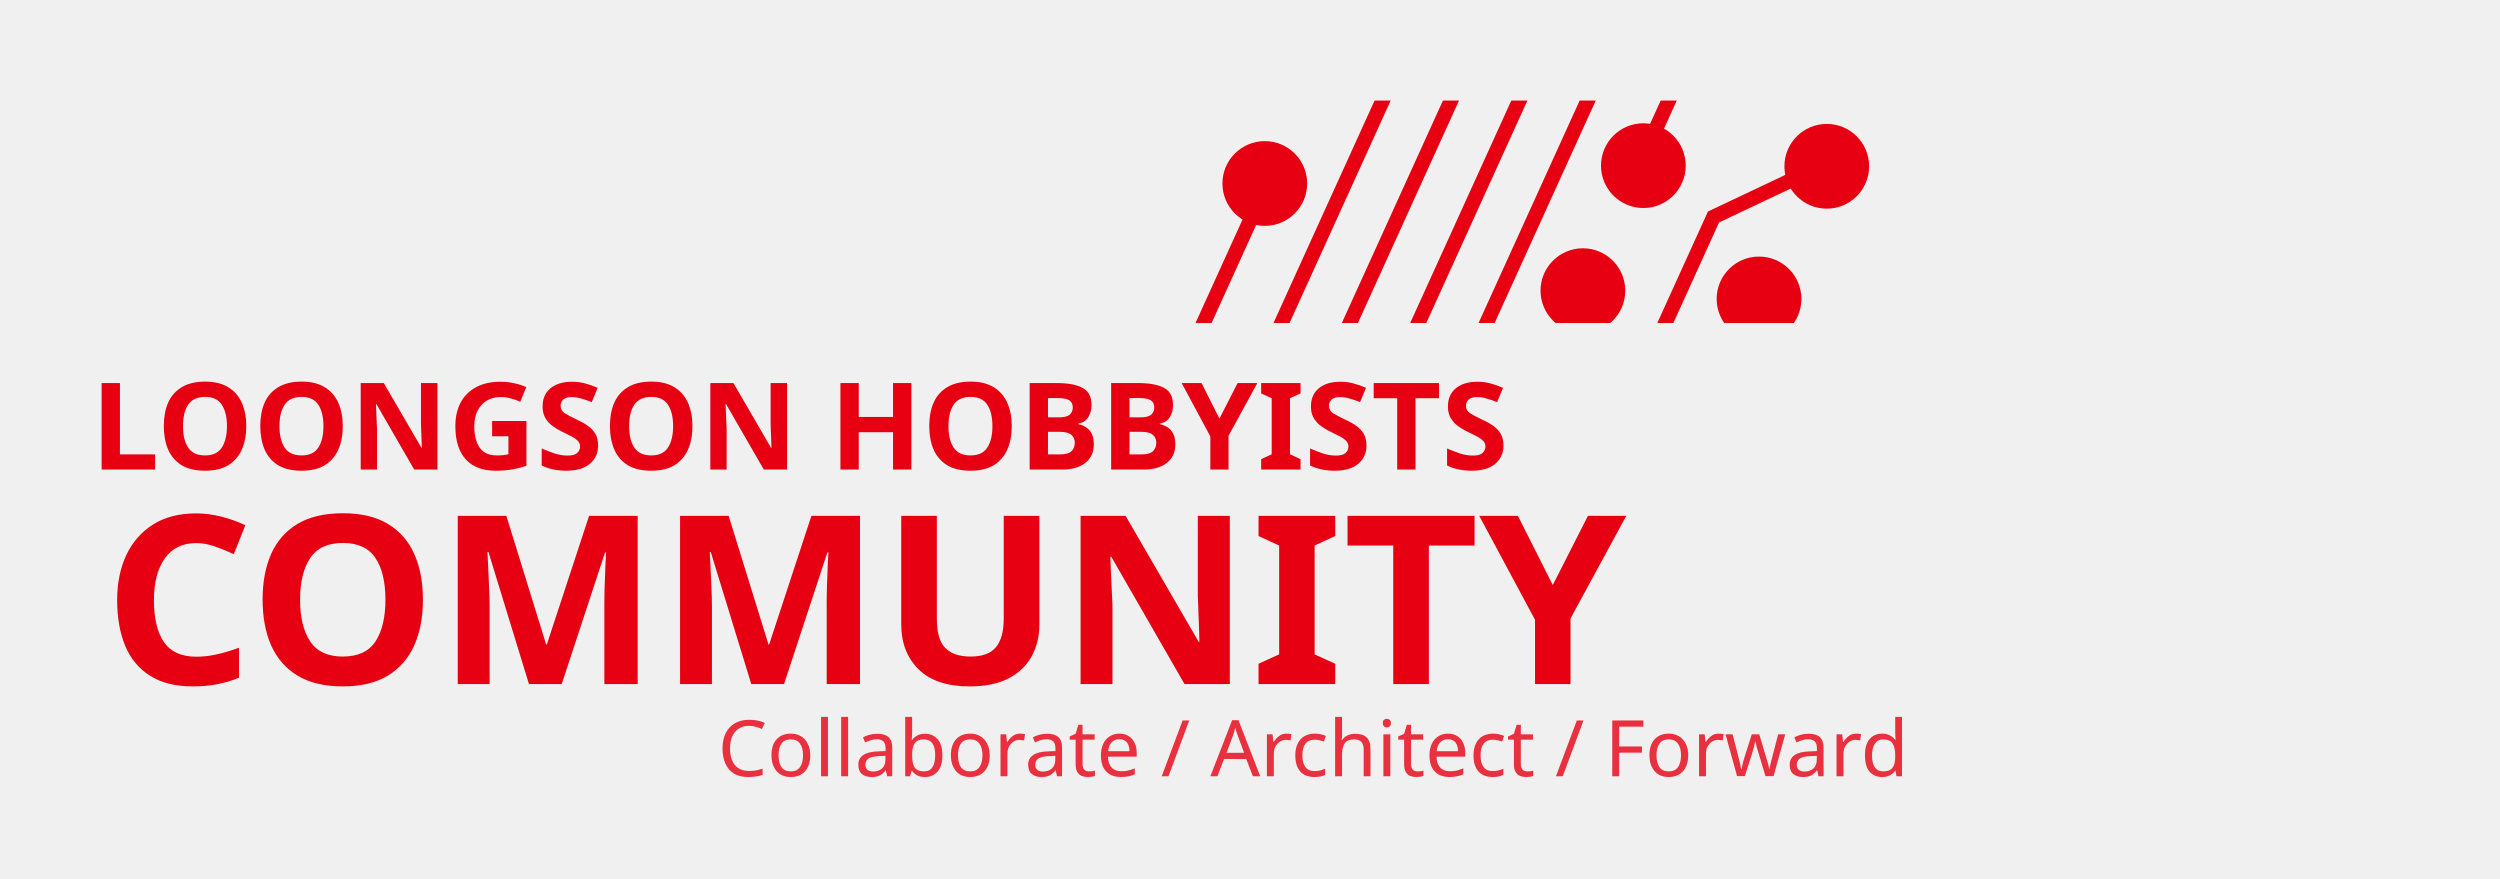
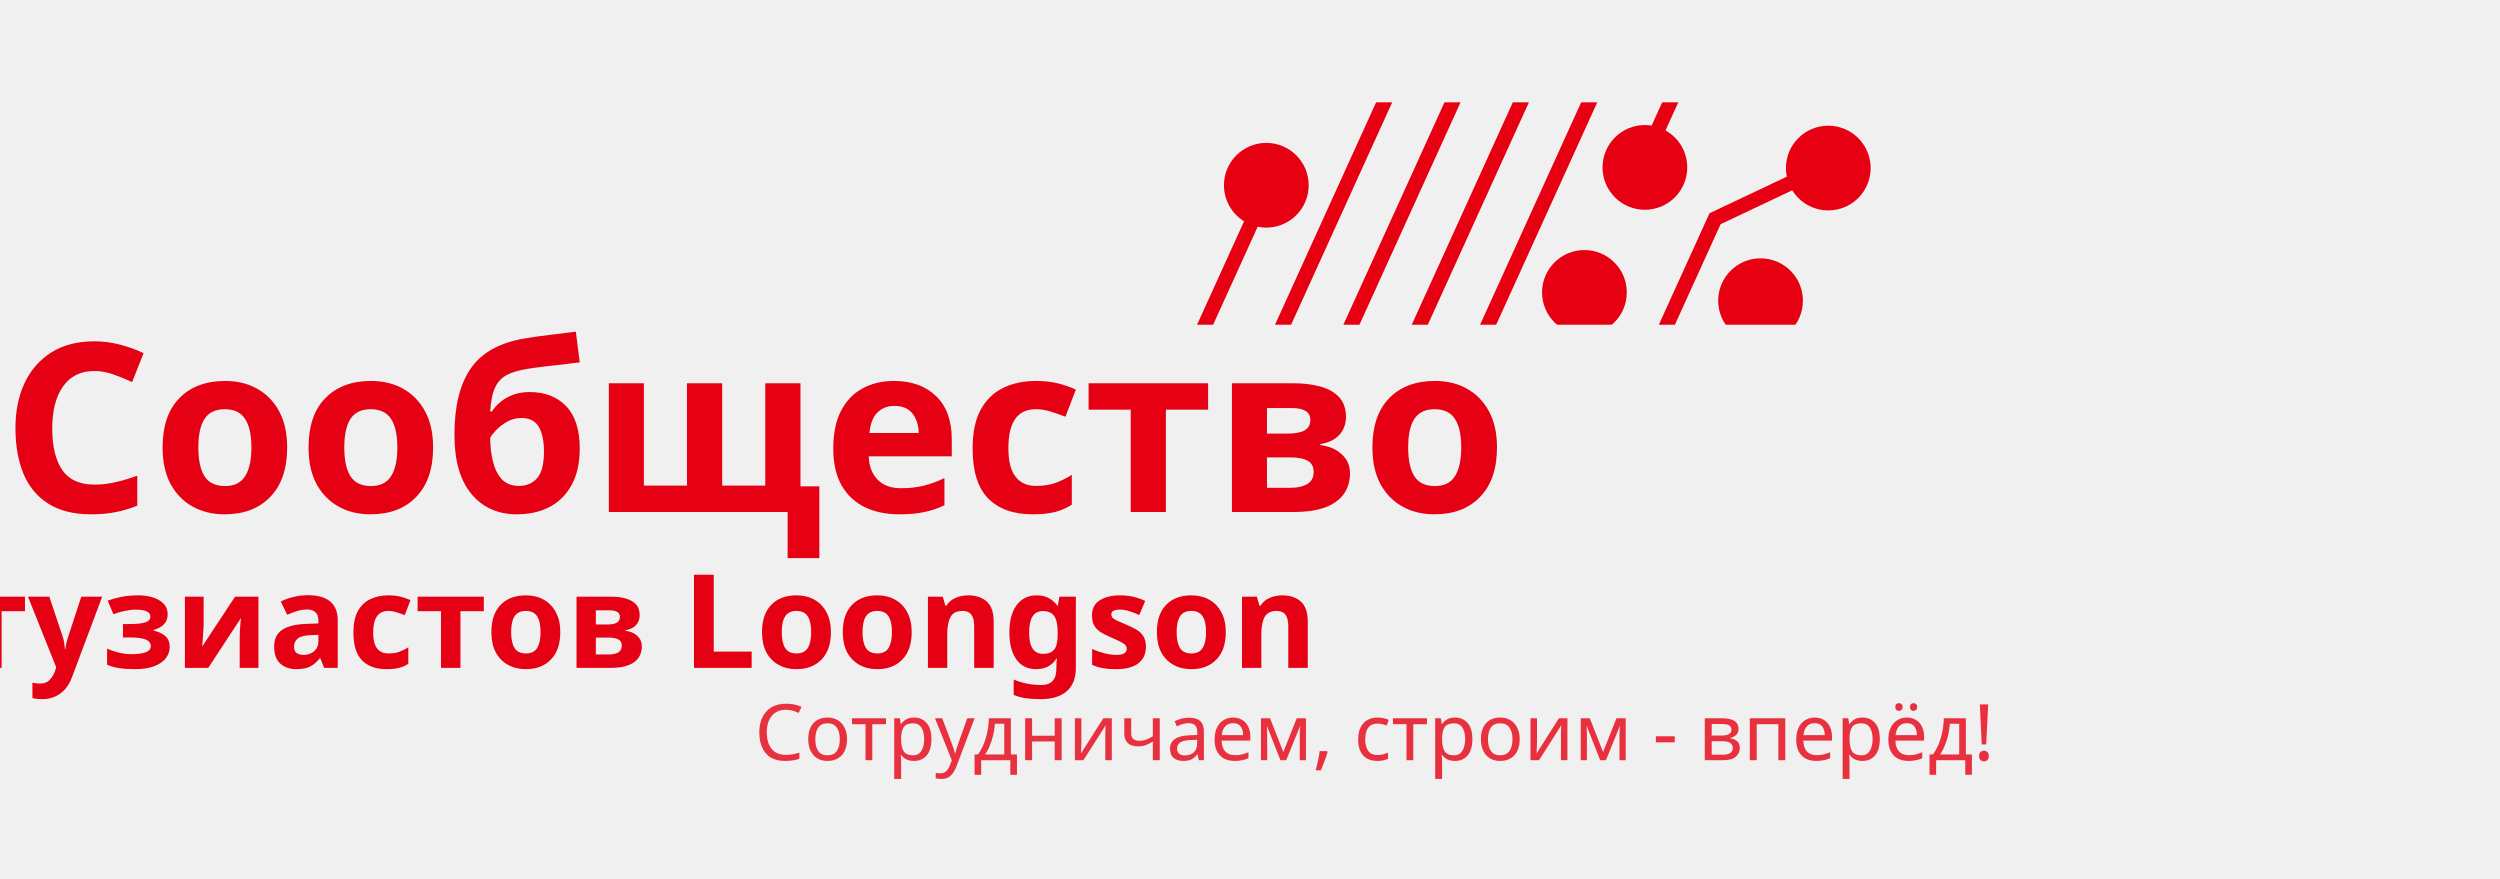
<svg xmlns="http://www.w3.org/2000/svg" width="1024" height="360" viewBox="0 0 270.933 95.25" version="1.1" id="svg1" xml:space="preserve">
  <defs id="defs1">
    <rect x="138.829" y="384.296" width="736.399" height="396.368" id="rect62" />
    <filter id="mask-powermask-path-effect79_inverse" style="color-interpolation-filters:sRGB" height="100" width="100" x="-50" y="-50">
      <feColorMatrix id="mask-powermask-path-effect79_primitive1" values="1" type="saturate" result="fbSourceGraphic" />
      <feColorMatrix id="mask-powermask-path-effect79_primitive2" values="-1 0 0 0 1 0 -1 0 0 1 0 0 -1 0 1 0 0 0 1 0 " in="fbSourceGraphic" />
    </filter>
    <mask maskUnits="userSpaceOnUse" id="mask131">
      <g id="g143">
        <path style="fill:none;fill-opacity:1;stroke:#ffffff;stroke-width:1.587;stroke-linecap:square;stroke-dasharray:none;stroke-opacity:1" d="M 202.101,-30.425 174.448,30.416" id="path131" />
        <g id="g142" transform="translate(-3.011407,-44.41825)">
          <path style="fill:none;fill-opacity:1;stroke:#ffffff;stroke-width:1.587;stroke-linecap:square;stroke-dasharray:none;stroke-opacity:1" d="M 136.624,77.873 112.918,130.03" id="path132" />
          <g id="g134" transform="translate(45.07684,-61.33571)" style="stroke:#ffffff;stroke-opacity:1">
            <path style="fill:none;fill-opacity:1;stroke:#ffffff;stroke-width:1.587;stroke-linecap:square;stroke-dasharray:none;stroke-opacity:1" d="m 132.113,101.148 -25.026,55.062 12.465,33.237" id="path133" />
            <path style="fill:none;fill-opacity:1;stroke:#ffffff;stroke-width:1.587;stroke-linecap:square;stroke-dasharray:none;stroke-opacity:1" d="m 139.521,101.148 -25.026,55.062 12.465,33.237" id="path134" />
          </g>
          <path style="fill:none;fill-opacity:1;stroke:#ffffff;stroke-width:1.587;stroke-linecap:square;stroke-dasharray:none;stroke-opacity:1" d="m 162.373,39.812 -25.026,55.062 12.465,33.237" id="path135" />
          <path style="fill:none;fill-opacity:1;stroke:#ffffff;stroke-width:1.587;stroke-linecap:square;stroke-dasharray:none;stroke-opacity:1" d="m 169.781,39.812 -25.026,55.062 12.465,33.237" id="path136" />
          <path id="path137" style="fill:#ffffff;fill-opacity:1;stroke-width:1.826;stroke-linecap:square" d="m 141.616,76.475 a 4.591,4.591 0 0 1 -4.591,4.591 4.591,4.591 0 0 1 -4.591,-4.591 4.591,4.591 0 0 1 4.591,-4.591 4.591,4.591 0 0 1 4.591,4.591 z" />
          <path id="path138" style="fill:#ffffff;fill-opacity:1;stroke-width:1.826;stroke-linecap:square" d="m 195.178,88.986 a 4.591,4.591 0 0 1 -4.591,4.591 4.591,4.591 0 0 1 -4.591,-4.591 4.591,4.591 0 0 1 4.591,-4.591 4.591,4.591 0 0 1 4.591,4.591 z" />
          <path id="path139" style="fill:#ffffff;fill-opacity:1;stroke-width:1.826;stroke-linecap:square" d="m 182.643,74.541 a 4.591,4.591 0 0 1 -4.591,4.591 4.591,4.591 0 0 1 -4.591,-4.591 4.591,4.591 0 0 1 4.591,-4.591 4.591,4.591 0 0 1 4.591,4.591 z" />
          <path id="path140" style="fill:#ffffff;fill-opacity:1;stroke-width:1.826;stroke-linecap:square" d="m 176.09,88.088 a 4.591,4.591 0 0 1 -4.591,4.591 4.591,4.591 0 0 1 -4.591,-4.591 4.591,4.591 0 0 1 4.591,-4.591 4.591,4.591 0 0 1 4.591,4.591 z" />
          <path id="path141" style="fill:#ffffff;fill-opacity:1;stroke-width:1.826;stroke-linecap:square" d="m 202.519,74.611 a 4.591,4.591 0 0 1 -4.591,4.591 4.591,4.591 0 0 1 -4.591,-4.591 4.591,4.591 0 0 1 4.591,-4.591 4.591,4.591 0 0 1 4.591,4.591 z" />
          <path style="fill:none;fill-opacity:1;stroke:#ffffff;stroke-width:1.587;stroke-linecap:square;stroke-dasharray:none;stroke-opacity:1" d="m 196.692,74.88 -11.036,5.221 -23.405,51.494" id="path142" />
        </g>
      </g>
    </mask>
    <filter id="mask-powermask-path-effect156_inverse" style="color-interpolation-filters:sRGB" height="100" width="100" x="-50" y="-50">
      <feColorMatrix id="mask-powermask-path-effect156_primitive1" values="1" type="saturate" result="fbSourceGraphic" />
      <feColorMatrix id="mask-powermask-path-effect156_primitive2" values="-1 0 0 0 1 0 -1 0 0 1 0 0 -1 0 1 0 0 0 1 0 " in="fbSourceGraphic" />
    </filter>
    <mask maskUnits="userSpaceOnUse" id="mask-powermask-path-effect167">
      <g id="g167">
        <path style="fill:none;fill-opacity:1;stroke:#808080;stroke-width:1.587;stroke-linecap:square;stroke-dasharray:none;stroke-opacity:1" d="m 213.355,130.252 -27.653,60.841" id="path156" />
        <path style="fill:none;fill-opacity:1;stroke:#808080;stroke-width:1.587;stroke-linecap:square;stroke-dasharray:none;stroke-opacity:1" d="m 144.867,194.132 -23.706,52.157" id="path157" />
        <path style="fill:none;fill-opacity:1;stroke:#808080;stroke-width:1.587;stroke-linecap:square;stroke-dasharray:none;stroke-opacity:1" d="M 185.433,156.071 160.406,211.134 172.871,244.37" id="path158" />
        <path style="fill:none;fill-opacity:1;stroke:#808080;stroke-width:1.587;stroke-linecap:square;stroke-dasharray:none;stroke-opacity:1" d="m 192.841,156.071 -25.026,55.062 12.465,33.237" id="path159" />
        <path style="fill:none;fill-opacity:1;stroke:#808080;stroke-width:1.587;stroke-linecap:square;stroke-dasharray:none;stroke-opacity:1" d="m 170.616,156.071 -25.026,55.062 12.465,33.237" id="path160" />
        <path style="fill:none;fill-opacity:1;stroke:#808080;stroke-width:1.587;stroke-linecap:square;stroke-dasharray:none;stroke-opacity:1" d="m 178.024,156.071 -25.026,55.062 12.465,33.237" id="path161" />
        <path id="path162" style="fill:#808080;fill-opacity:1;stroke-width:1.826;stroke-linecap:square" d="m 149.859,192.734 a 4.591,4.591 0 0 1 -4.591,4.591 4.591,4.591 0 0 1 -4.591,-4.591 4.591,4.591 0 0 1 4.591,-4.591 4.591,4.591 0 0 1 4.591,4.591 z" />
        <path id="path163" style="fill:#808080;fill-opacity:1;stroke-width:1.826;stroke-linecap:square" d="m 203.421,205.245 a 4.591,4.591 0 0 1 -4.591,4.591 4.591,4.591 0 0 1 -4.591,-4.591 4.591,4.591 0 0 1 4.591,-4.591 4.591,4.591 0 0 1 4.591,4.591 z" />
        <path id="path164" style="fill:#808080;fill-opacity:1;stroke-width:1.826;stroke-linecap:square" d="m 190.886,190.8 a 4.591,4.591 0 0 1 -4.591,4.591 4.591,4.591 0 0 1 -4.591,-4.591 4.591,4.591 0 0 1 4.591,-4.591 4.591,4.591 0 0 1 4.591,4.591 z" />
        <path id="path165" style="fill:#808080;fill-opacity:1;stroke-width:1.826;stroke-linecap:square" d="m 184.333,204.347 a 4.591,4.591 0 0 1 -4.591,4.591 4.591,4.591 0 0 1 -4.591,-4.591 4.591,4.591 0 0 1 4.591,-4.591 4.591,4.591 0 0 1 4.591,4.591 z" />
        <path id="path166" style="fill:#808080;fill-opacity:1;stroke-width:1.826;stroke-linecap:square" d="m 210.762,190.87 a 4.591,4.591 0 0 1 -4.591,4.591 4.591,4.591 0 0 1 -4.591,-4.591 4.591,4.591 0 0 1 4.591,-4.591 4.591,4.591 0 0 1 4.591,4.591 z" />
        <path style="fill:none;fill-opacity:1;stroke:#808080;stroke-width:1.587;stroke-linecap:square;stroke-dasharray:none;stroke-opacity:1" d="m 204.934,191.138 -11.036,5.221 -23.405,51.494" id="path167" />
      </g>
    </mask>
    <mask maskUnits="userSpaceOnUse" id="mask131-2">
      <g id="g143-5">
        <path style="fill:none;fill-opacity:1;stroke:#ffffff;stroke-width:1.587;stroke-linecap:square;stroke-dasharray:none;stroke-opacity:1" d="M 202.101,-30.425 174.448,30.416" id="path131-4" />
        <g id="g142-0" transform="translate(-3.011407,-44.41825)">
          <path style="fill:none;fill-opacity:1;stroke:#ffffff;stroke-width:1.587;stroke-linecap:square;stroke-dasharray:none;stroke-opacity:1" d="M 136.624,77.873 112.918,130.03" id="path132-5" />
          <g id="g134-9" transform="translate(45.07684,-61.33571)" style="stroke:#ffffff;stroke-opacity:1">
            <path style="fill:none;fill-opacity:1;stroke:#ffffff;stroke-width:1.587;stroke-linecap:square;stroke-dasharray:none;stroke-opacity:1" d="m 132.113,101.148 -25.026,55.062 12.465,33.237" id="path133-4" />
            <path style="fill:none;fill-opacity:1;stroke:#ffffff;stroke-width:1.587;stroke-linecap:square;stroke-dasharray:none;stroke-opacity:1" d="m 139.521,101.148 -25.026,55.062 12.465,33.237" id="path134-6" />
          </g>
          <path style="fill:none;fill-opacity:1;stroke:#ffffff;stroke-width:1.587;stroke-linecap:square;stroke-dasharray:none;stroke-opacity:1" d="m 162.373,39.812 -25.026,55.062 12.465,33.237" id="path135-9" />
          <path style="fill:none;fill-opacity:1;stroke:#ffffff;stroke-width:1.587;stroke-linecap:square;stroke-dasharray:none;stroke-opacity:1" d="m 169.781,39.812 -25.026,55.062 12.465,33.237" id="path136-2" />
          <path id="path137-2" style="fill:#ffffff;fill-opacity:1;stroke-width:1.826;stroke-linecap:square" d="m 141.616,76.475 a 4.591,4.591 0 0 1 -4.591,4.591 4.591,4.591 0 0 1 -4.591,-4.591 4.591,4.591 0 0 1 4.591,-4.591 4.591,4.591 0 0 1 4.591,4.591 z" />
          <path id="path138-4" style="fill:#ffffff;fill-opacity:1;stroke-width:1.826;stroke-linecap:square" d="m 195.178,88.986 a 4.591,4.591 0 0 1 -4.591,4.591 4.591,4.591 0 0 1 -4.591,-4.591 4.591,4.591 0 0 1 4.591,-4.591 4.591,4.591 0 0 1 4.591,4.591 z" />
          <path id="path139-7" style="fill:#ffffff;fill-opacity:1;stroke-width:1.826;stroke-linecap:square" d="m 182.643,74.541 a 4.591,4.591 0 0 1 -4.591,4.591 4.591,4.591 0 0 1 -4.591,-4.591 4.591,4.591 0 0 1 4.591,-4.591 4.591,4.591 0 0 1 4.591,4.591 z" />
          <path id="path140-7" style="fill:#ffffff;fill-opacity:1;stroke-width:1.826;stroke-linecap:square" d="m 176.09,88.088 a 4.591,4.591 0 0 1 -4.591,4.591 4.591,4.591 0 0 1 -4.591,-4.591 4.591,4.591 0 0 1 4.591,-4.591 4.591,4.591 0 0 1 4.591,4.591 z" />
          <path id="path141-5" style="fill:#ffffff;fill-opacity:1;stroke-width:1.826;stroke-linecap:square" d="m 202.519,74.611 a 4.591,4.591 0 0 1 -4.591,4.591 4.591,4.591 0 0 1 -4.591,-4.591 4.591,4.591 0 0 1 4.591,-4.591 4.591,4.591 0 0 1 4.591,4.591 z" />
          <path style="fill:none;fill-opacity:1;stroke:#ffffff;stroke-width:1.587;stroke-linecap:square;stroke-dasharray:none;stroke-opacity:1" d="m 196.692,74.88 -11.036,5.221 -23.405,51.494" id="path142-4" />
        </g>
      </g>
    </mask>
    <clipPath clipPathUnits="userSpaceOnUse" id="clipPath169">
      <rect style="display:block;fill:#ffffff;fill-opacity:1;stroke:none;stroke-width:1.355;stroke-linecap:round" id="rect169" width="190.5" height="48.646" x="34.892" y="47.185" />
    </clipPath>
    <clipPath clipPathUnits="userSpaceOnUse" id="clipPath169-7">
      <rect style="display:none;fill:#ffffff;fill-opacity:1;stroke:none;stroke-width:1.355;stroke-linecap:round" id="rect169-8" width="190.5" height="48.646" x="34.892" y="47.185" d="M 34.892,47.185 H 225.392 V 95.831 H 34.892 Z" />
      <path id="lpe_path-effect169" style="fill:#ffffff;fill-opacity:1;stroke:none;stroke-width:1.355;stroke-linecap:round" class="powerclip" d="m 104.907,18.07 h 102.194 V 92.177 H 104.907 Z M 34.892,47.185 V 95.831 H 225.392 V 47.185 Z" />
    </clipPath>
    <mask maskUnits="userSpaceOnUse" id="mask131-2-6">
      <g id="g143-5-8">
        <path style="fill:none;fill-opacity:1;stroke:#ffffff;stroke-width:1.587;stroke-linecap:square;stroke-dasharray:none;stroke-opacity:1" d="M 202.101,-30.425 174.448,30.416" id="path131-4-8" />
        <g id="g142-0-4" transform="translate(-3.011407,-44.41825)">
          <path style="fill:none;fill-opacity:1;stroke:#ffffff;stroke-width:1.587;stroke-linecap:square;stroke-dasharray:none;stroke-opacity:1" d="M 136.624,77.873 112.918,130.03" id="path132-5-3" />
          <g id="g134-9-1" transform="translate(45.07684,-61.33571)" style="stroke:#ffffff;stroke-opacity:1">
            <path style="fill:none;fill-opacity:1;stroke:#ffffff;stroke-width:1.587;stroke-linecap:square;stroke-dasharray:none;stroke-opacity:1" d="m 132.113,101.148 -25.026,55.062 12.465,33.237" id="path133-4-4" />
            <path style="fill:none;fill-opacity:1;stroke:#ffffff;stroke-width:1.587;stroke-linecap:square;stroke-dasharray:none;stroke-opacity:1" d="m 139.521,101.148 -25.026,55.062 12.465,33.237" id="path134-6-9" />
          </g>
          <path style="fill:none;fill-opacity:1;stroke:#ffffff;stroke-width:1.587;stroke-linecap:square;stroke-dasharray:none;stroke-opacity:1" d="m 162.373,39.812 -25.026,55.062 12.465,33.237" id="path135-9-2" />
          <path style="fill:none;fill-opacity:1;stroke:#ffffff;stroke-width:1.587;stroke-linecap:square;stroke-dasharray:none;stroke-opacity:1" d="m 169.781,39.812 -25.026,55.062 12.465,33.237" id="path136-2-0" />
          <path id="path137-2-6" style="fill:#ffffff;fill-opacity:1;stroke-width:1.826;stroke-linecap:square" d="m 141.616,76.475 a 4.591,4.591 0 0 1 -4.591,4.591 4.591,4.591 0 0 1 -4.591,-4.591 4.591,4.591 0 0 1 4.591,-4.591 4.591,4.591 0 0 1 4.591,4.591 z" />
          <path id="path138-4-8" style="fill:#ffffff;fill-opacity:1;stroke-width:1.826;stroke-linecap:square" d="m 195.178,88.986 a 4.591,4.591 0 0 1 -4.591,4.591 4.591,4.591 0 0 1 -4.591,-4.591 4.591,4.591 0 0 1 4.591,-4.591 4.591,4.591 0 0 1 4.591,4.591 z" />
          <path id="path139-7-9" style="fill:#ffffff;fill-opacity:1;stroke-width:1.826;stroke-linecap:square" d="m 182.643,74.541 a 4.591,4.591 0 0 1 -4.591,4.591 4.591,4.591 0 0 1 -4.591,-4.591 4.591,4.591 0 0 1 4.591,-4.591 4.591,4.591 0 0 1 4.591,4.591 z" />
          <path id="path140-7-2" style="fill:#ffffff;fill-opacity:1;stroke-width:1.826;stroke-linecap:square" d="m 176.09,88.088 a 4.591,4.591 0 0 1 -4.591,4.591 4.591,4.591 0 0 1 -4.591,-4.591 4.591,4.591 0 0 1 4.591,-4.591 4.591,4.591 0 0 1 4.591,4.591 z" />
          <path id="path141-5-6" style="fill:#ffffff;fill-opacity:1;stroke-width:1.826;stroke-linecap:square" d="m 202.519,74.611 a 4.591,4.591 0 0 1 -4.591,4.591 4.591,4.591 0 0 1 -4.591,-4.591 4.591,4.591 0 0 1 4.591,-4.591 4.591,4.591 0 0 1 4.591,4.591 z" />
          <path style="fill:none;fill-opacity:1;stroke:#ffffff;stroke-width:1.587;stroke-linecap:square;stroke-dasharray:none;stroke-opacity:1" d="m 196.692,74.88 -11.036,5.221 -23.405,51.494" id="path142-4-6" />
        </g>
      </g>
    </mask>
    <clipPath clipPathUnits="userSpaceOnUse" id="clipath_lpe_path-effect169-4">
      <rect style="display:block;fill:#ffffff;fill-opacity:1;stroke:none;stroke-width:1.355;stroke-linecap:round" id="rect1" width="190.5" height="48.646" x="34.892" y="47.185" />
    </clipPath>
    <clipPath clipPathUnits="userSpaceOnUse" id="clipPath169-75">
      <rect style="display:none;fill:#ffffff;fill-opacity:1;stroke:none;stroke-width:1.355;stroke-linecap:round" id="rect169-3" width="190.5" height="48.646" x="34.892" y="47.185" d="M 34.892,47.185 H 225.392 V 95.831 H 34.892 Z" />
      <path id="lpe_path-effect169-5" style="fill:#ffffff;fill-opacity:1;stroke:none;stroke-width:1.355;stroke-linecap:round" class="powerclip" d="m 104.907,18.07 h 102.194 V 92.177 H 104.907 Z M 34.892,47.185 V 95.831 H 225.392 V 47.185 Z" />
    </clipPath>
    <mask maskUnits="userSpaceOnUse" id="mask131-2-62">
      <g id="g143-5-9">
        <path style="fill:none;fill-opacity:1;stroke:#ffffff;stroke-width:1.587;stroke-linecap:square;stroke-dasharray:none;stroke-opacity:1" d="M 202.101,-30.425 174.448,30.416" id="path131-4-1" />
        <g id="g142-0-2" transform="translate(-3.011407,-44.41825)">
          <path style="fill:none;fill-opacity:1;stroke:#ffffff;stroke-width:1.587;stroke-linecap:square;stroke-dasharray:none;stroke-opacity:1" d="M 136.624,77.873 112.918,130.03" id="path132-5-7" />
          <g id="g134-9-0" transform="translate(45.07684,-61.33571)" style="stroke:#ffffff;stroke-opacity:1">
            <path style="fill:none;fill-opacity:1;stroke:#ffffff;stroke-width:1.587;stroke-linecap:square;stroke-dasharray:none;stroke-opacity:1" d="m 132.113,101.148 -25.026,55.062 12.465,33.237" id="path133-4-9" />
            <path style="fill:none;fill-opacity:1;stroke:#ffffff;stroke-width:1.587;stroke-linecap:square;stroke-dasharray:none;stroke-opacity:1" d="m 139.521,101.148 -25.026,55.062 12.465,33.237" id="path134-6-3" />
          </g>
          <path style="fill:none;fill-opacity:1;stroke:#ffffff;stroke-width:1.587;stroke-linecap:square;stroke-dasharray:none;stroke-opacity:1" d="m 162.373,39.812 -25.026,55.062 12.465,33.237" id="path135-9-6" />
          <path style="fill:none;fill-opacity:1;stroke:#ffffff;stroke-width:1.587;stroke-linecap:square;stroke-dasharray:none;stroke-opacity:1" d="m 169.781,39.812 -25.026,55.062 12.465,33.237" id="path136-2-06" />
          <path id="path137-2-2" style="fill:#ffffff;fill-opacity:1;stroke-width:1.826;stroke-linecap:square" d="m 141.616,76.475 a 4.591,4.591 0 0 1 -4.591,4.591 4.591,4.591 0 0 1 -4.591,-4.591 4.591,4.591 0 0 1 4.591,-4.591 4.591,4.591 0 0 1 4.591,4.591 z" />
          <path id="path138-4-6" style="fill:#ffffff;fill-opacity:1;stroke-width:1.826;stroke-linecap:square" d="m 195.178,88.986 a 4.591,4.591 0 0 1 -4.591,4.591 4.591,4.591 0 0 1 -4.591,-4.591 4.591,4.591 0 0 1 4.591,-4.591 4.591,4.591 0 0 1 4.591,4.591 z" />
          <path id="path139-7-1" style="fill:#ffffff;fill-opacity:1;stroke-width:1.826;stroke-linecap:square" d="m 182.643,74.541 a 4.591,4.591 0 0 1 -4.591,4.591 4.591,4.591 0 0 1 -4.591,-4.591 4.591,4.591 0 0 1 4.591,-4.591 4.591,4.591 0 0 1 4.591,4.591 z" />
          <path id="path140-7-8" style="fill:#ffffff;fill-opacity:1;stroke-width:1.826;stroke-linecap:square" d="m 176.09,88.088 a 4.591,4.591 0 0 1 -4.591,4.591 4.591,4.591 0 0 1 -4.591,-4.591 4.591,4.591 0 0 1 4.591,-4.591 4.591,4.591 0 0 1 4.591,4.591 z" />
          <path id="path141-5-7" style="fill:#ffffff;fill-opacity:1;stroke-width:1.826;stroke-linecap:square" d="m 202.519,74.611 a 4.591,4.591 0 0 1 -4.591,4.591 4.591,4.591 0 0 1 -4.591,-4.591 4.591,4.591 0 0 1 4.591,-4.591 4.591,4.591 0 0 1 4.591,4.591 z" />
          <path style="fill:none;fill-opacity:1;stroke:#ffffff;stroke-width:1.587;stroke-linecap:square;stroke-dasharray:none;stroke-opacity:1" d="m 196.692,74.88 -11.036,5.221 -23.405,51.494" id="path142-4-9" />
        </g>
      </g>
    </mask>
    <clipPath clipPathUnits="userSpaceOnUse" id="clipath_lpe_path-effect169-2">
-       <rect style="display:none;fill:#ffffff;fill-opacity:1;stroke:none;stroke-width:1.355;stroke-linecap:round" id="rect2" width="190.5" height="48.646" x="34.892" y="47.185" d="M 34.892,47.185 H 225.392 V 95.831 H 34.892 Z" />
-       <path id="lpe_path-effect169-2" style="fill:#ffffff;fill-opacity:1;stroke:none;stroke-width:1.355;stroke-linecap:round" class="powerclip" d="m 104.907,18.07 h 102.194 V 92.177 H 104.907 Z M 34.892,47.185 V 95.831 H 225.392 V 47.185 Z" />
+       <rect style="display:block;fill:#ffffff;fill-opacity:1;stroke:none;stroke-width:1.355;stroke-linecap:round" id="rect2" width="190.5" height="48.646" x="34.892" y="47.185" />
+     </clipPath>
+     <clipPath clipPathUnits="userSpaceOnUse" id="clipPath169-70">
+       <rect style="display:none;fill:#ffffff;fill-opacity:1;stroke:none;stroke-width:1.355;stroke-linecap:round" id="rect169-9" width="190.5" height="48.646" x="34.892" y="47.185" d="M 34.892,47.185 H 225.392 V 95.831 H 34.892 Z" />
+       <path id="lpe_path-effect169-3" style="fill:#ffffff;fill-opacity:1;stroke:none;stroke-width:1.355;stroke-linecap:round" class="powerclip" d="m 104.907,18.07 h 102.194 V 92.177 H 104.907 Z M 34.892,47.185 V 95.831 H 225.392 V 47.185 Z" />
+     </clipPath>
+     <mask maskUnits="userSpaceOnUse" id="mask131-2-60">
+       <g id="g143-5-6">
+         <path style="fill:none;fill-opacity:1;stroke:#ffffff;stroke-width:1.587;stroke-linecap:square;stroke-dasharray:none;stroke-opacity:1" d="M 202.101,-30.425 174.448,30.416" id="path131-4-2" />
+         <g id="g142-0-6" transform="translate(-3.011407,-44.41825)">
+           <path style="fill:none;fill-opacity:1;stroke:#ffffff;stroke-width:1.587;stroke-linecap:square;stroke-dasharray:none;stroke-opacity:1" d="M 136.624,77.873 112.918,130.03" id="path132-5-1" />
+           <g id="g134-9-8" transform="translate(45.07684,-61.33571)" style="stroke:#ffffff;stroke-opacity:1">
+             <path style="fill:none;fill-opacity:1;stroke:#ffffff;stroke-width:1.587;stroke-linecap:square;stroke-dasharray:none;stroke-opacity:1" d="m 132.113,101.148 -25.026,55.062 12.465,33.237" id="path133-4-7" />
+             <path style="fill:none;fill-opacity:1;stroke:#ffffff;stroke-width:1.587;stroke-linecap:square;stroke-dasharray:none;stroke-opacity:1" d="m 139.521,101.148 -25.026,55.062 12.465,33.237" id="path134-6-92" />
+           </g>
+           <path style="fill:none;fill-opacity:1;stroke:#ffffff;stroke-width:1.587;stroke-linecap:square;stroke-dasharray:none;stroke-opacity:1" d="m 162.373,39.812 -25.026,55.062 12.465,33.237" id="path135-9-0" />
+           <path style="fill:none;fill-opacity:1;stroke:#ffffff;stroke-width:1.587;stroke-linecap:square;stroke-dasharray:none;stroke-opacity:1" d="m 169.781,39.812 -25.026,55.062 12.465,33.237" id="path136-2-2" />
+           <path id="path137-2-3" style="fill:#ffffff;fill-opacity:1;stroke-width:1.826;stroke-linecap:square" d="m 141.616,76.475 a 4.591,4.591 0 0 1 -4.591,4.591 4.591,4.591 0 0 1 -4.591,-4.591 4.591,4.591 0 0 1 4.591,-4.591 4.591,4.591 0 0 1 4.591,4.591 z" />
+           <path id="path138-4-7" style="fill:#ffffff;fill-opacity:1;stroke-width:1.826;stroke-linecap:square" d="m 195.178,88.986 a 4.591,4.591 0 0 1 -4.591,4.591 4.591,4.591 0 0 1 -4.591,-4.591 4.591,4.591 0 0 1 4.591,-4.591 4.591,4.591 0 0 1 4.591,4.591 z" />
+           <path id="path139-7-5" style="fill:#ffffff;fill-opacity:1;stroke-width:1.826;stroke-linecap:square" d="m 182.643,74.541 a 4.591,4.591 0 0 1 -4.591,4.591 4.591,4.591 0 0 1 -4.591,-4.591 4.591,4.591 0 0 1 4.591,-4.591 4.591,4.591 0 0 1 4.591,4.591 z" />
+           <path id="path140-7-9" style="fill:#ffffff;fill-opacity:1;stroke-width:1.826;stroke-linecap:square" d="m 176.09,88.088 a 4.591,4.591 0 0 1 -4.591,4.591 4.591,4.591 0 0 1 -4.591,-4.591 4.591,4.591 0 0 1 4.591,-4.591 4.591,4.591 0 0 1 4.591,4.591 z" />
+           <path id="path141-5-2" style="fill:#ffffff;fill-opacity:1;stroke-width:1.826;stroke-linecap:square" d="m 202.519,74.611 a 4.591,4.591 0 0 1 -4.591,4.591 4.591,4.591 0 0 1 -4.591,-4.591 4.591,4.591 0 0 1 4.591,-4.591 4.591,4.591 0 0 1 4.591,4.591 z" />
+           <path style="fill:none;fill-opacity:1;stroke:#ffffff;stroke-width:1.587;stroke-linecap:square;stroke-dasharray:none;stroke-opacity:1" d="m 196.692,74.88 -11.036,5.221 -23.405,51.494" id="path142-4-2" />
+         </g>
+       </g>
+     </mask>
+     <clipPath clipPathUnits="userSpaceOnUse" id="clipath_lpe_path-effect169-8">
+       <rect style="display:none;fill:#ffffff;fill-opacity:1;stroke:none;stroke-width:1.355;stroke-linecap:round" id="rect3" width="190.5" height="48.646" x="34.892" y="47.185" d="M 34.892,47.185 H 225.392 V 95.831 H 34.892 Z" />
+       <path id="lpe_path-effect169-8" style="fill:#ffffff;fill-opacity:1;stroke:none;stroke-width:1.355;stroke-linecap:round" class="powerclip" d="m 104.907,18.07 h 102.194 V 92.177 H 104.907 Z M 34.892,47.185 V 95.831 H 225.392 V 47.185 Z" />
    </clipPath>
  </defs>
-   <g id="layer1">
-     <text xml:space="preserve" transform="scale(0.2645833)" id="text62" style="font-style:normal;font-variant:normal;font-weight:normal;font-stretch:normal;font-size:85.333px;font-family:'Noto Sans CJK SC';-inkscape-font-specification:'Noto Sans CJK SC';text-align:start;writing-mode:lr-tb;direction:ltr;white-space:pre;shape-inside:url(#rect62);display:inline;fill:none;fill-opacity:1;stroke:#e60012;stroke-width:7.559;stroke-linecap:round;stroke-dasharray:none;stroke-opacity:1" />
-   </g>
-   <g id="layer2">
-     <g id="g2" transform="matrix(0.9999983,0,0,0.9999983,-76.87712,-130.9171)">
-       <text xml:space="preserve" style="font-size:25.593px;line-height:0.9;text-align:start;writing-mode:lr-tb;direction:ltr;text-anchor:start;fill:#e60012;fill-opacity:1;stroke:#e60012;stroke-width:11.335;stroke-linecap:round;stroke-dasharray:none;stroke-opacity:1" x="297.918" y="181.802" id="text60-1">
-         <tspan style="font-style:normal;font-variant:normal;font-weight:630;font-stretch:normal;font-size:13.139px;line-height:0.9;font-family:'MiSans VF';-inkscape-font-specification:'MiSans VF weight=630';text-align:end;text-anchor:end;fill:#e60012;fill-opacity:1;stroke:none;stroke-width:11.335" x="297.918" y="181.802" id="tspan3-2">LOONGSON HOBBYISTS</tspan>
-         <tspan style="font-style:normal;font-variant:normal;font-weight:630;font-stretch:normal;font-size:25.548px;line-height:0.9;font-family:'MiSans VF';-inkscape-font-specification:'MiSans VF weight=630';text-align:end;text-anchor:end;fill:#e60012;fill-opacity:1;stroke:none;stroke-width:11.335" x="297.918" y="205.054" id="tspan4-9">COMMUNITY</tspan>
+   <g id="layer3">
+     <g id="g6-3" transform="translate(-0.6339574,-36.01167)" style="fill:#e60013;fill-opacity:1">
+       <text xml:space="preserve" style="font-size:25.593px;line-height:0;text-align:start;writing-mode:lr-tb;direction:ltr;text-anchor:start;fill:#e60013;fill-opacity:1;stroke:#e60012;stroke-width:11.335;stroke-linecap:round;stroke-dasharray:none;stroke-opacity:1" x="221.61" y="91.503" id="text60-5">
+         <tspan style="font-style:normal;font-variant:normal;font-weight:630;font-stretch:normal;font-size:25.548px;line-height:1;font-family:'MiSans VF';-inkscape-font-specification:'MiSans VF weight=630';text-align:end;text-anchor:end;fill:#e60013;fill-opacity:1;stroke:none;stroke-width:11.335" x="221.61" y="91.503" id="tspan4-6">Сообщество</tspan>
+         <tspan style="font-style:normal;font-variant:normal;font-weight:630;font-stretch:normal;font-size:14.146px;line-height:1;font-family:'MiSans VF';-inkscape-font-specification:'MiSans VF weight=630';text-align:end;text-anchor:end;fill:#e60013;fill-opacity:1;stroke:none;stroke-width:11.335" x="222.224" y="108.388" id="tspan5-2">энтузиастов Loongson<tspan style="font-size:1.764px;fill:#e60013;fill-opacity:1" id="tspan6-9">  </tspan>
+         </tspan>
      </text>
-       <text xml:space="preserve" style="font-style:normal;font-variant:normal;font-weight:630;font-stretch:normal;font-size:8.467px;font-family:'MiSans VF';-inkscape-font-specification:'MiSans VF weight=630';text-align:start;writing-mode:lr-tb;direction:ltr;text-anchor:start;opacity:0.8;fill:#e60012;fill-opacity:1;stroke:none;stroke-width:3.328;stroke-linecap:round" x="154.663" y="215.048" id="text1-3">
-         <tspan id="tspan1-9" style="font-style:normal;font-variant:normal;font-weight:460;font-stretch:normal;font-size:8.467px;font-family:'MiSans VF';-inkscape-font-specification:'MiSans VF weight=460';fill:#e60012;fill-opacity:1;stroke-width:3.328" x="154.663" y="215.048">Collaborate / Architect / Forward</tspan>
+       <text xml:space="preserve" style="font-style:normal;font-variant:normal;font-weight:630;font-stretch:normal;font-size:8.467px;font-family:'MiSans VF';-inkscape-font-specification:'MiSans VF weight=630';text-align:start;writing-mode:lr-tb;direction:ltr;text-anchor:start;opacity:0.8;fill:#e60013;fill-opacity:1;stroke:none;stroke-width:3.328;stroke-linecap:round" x="82.405" y="118.398" id="text1-1">
+         <tspan id="tspan1-2" style="font-style:normal;font-variant:normal;font-weight:460;font-stretch:normal;font-size:8.467px;font-family:'MiSans VF';-inkscape-font-specification:'MiSans VF weight=460';fill:#e60013;fill-opacity:1;stroke-width:3.328" x="82.405" y="118.398">Сотрудничаем, строим - вперёд!</tspan>
      </text>
-       <path style="fill:#e60012;fill-opacity:1;stroke:none;stroke-width:1.747;stroke-linecap:round" id="rect1-2-3" width="211.667" height="72.76" x="11.778" y="23.07" mask="url(#mask131-2-62)" transform="translate(79.93341,118.7462)" clip-path="url(#clipath_lpe_path-effect169-2)" d="M 11.778,23.07 H 223.444 V 95.831 H 11.778 Z" />
    </g>
+     <path style="fill:#e60012;fill-opacity:1;stroke:none;stroke-width:1.747;stroke-linecap:round" id="rect1-2" width="211.667" height="72.76" x="11.778" y="23.07" mask="url(#mask131-2-60)" transform="translate(3.221254,-11.9803)" clip-path="url(#clipath_lpe_path-effect169-8)" d="M 11.778,23.07 H 223.444 V 95.831 H 11.778 Z" />
  </g>
</svg>
